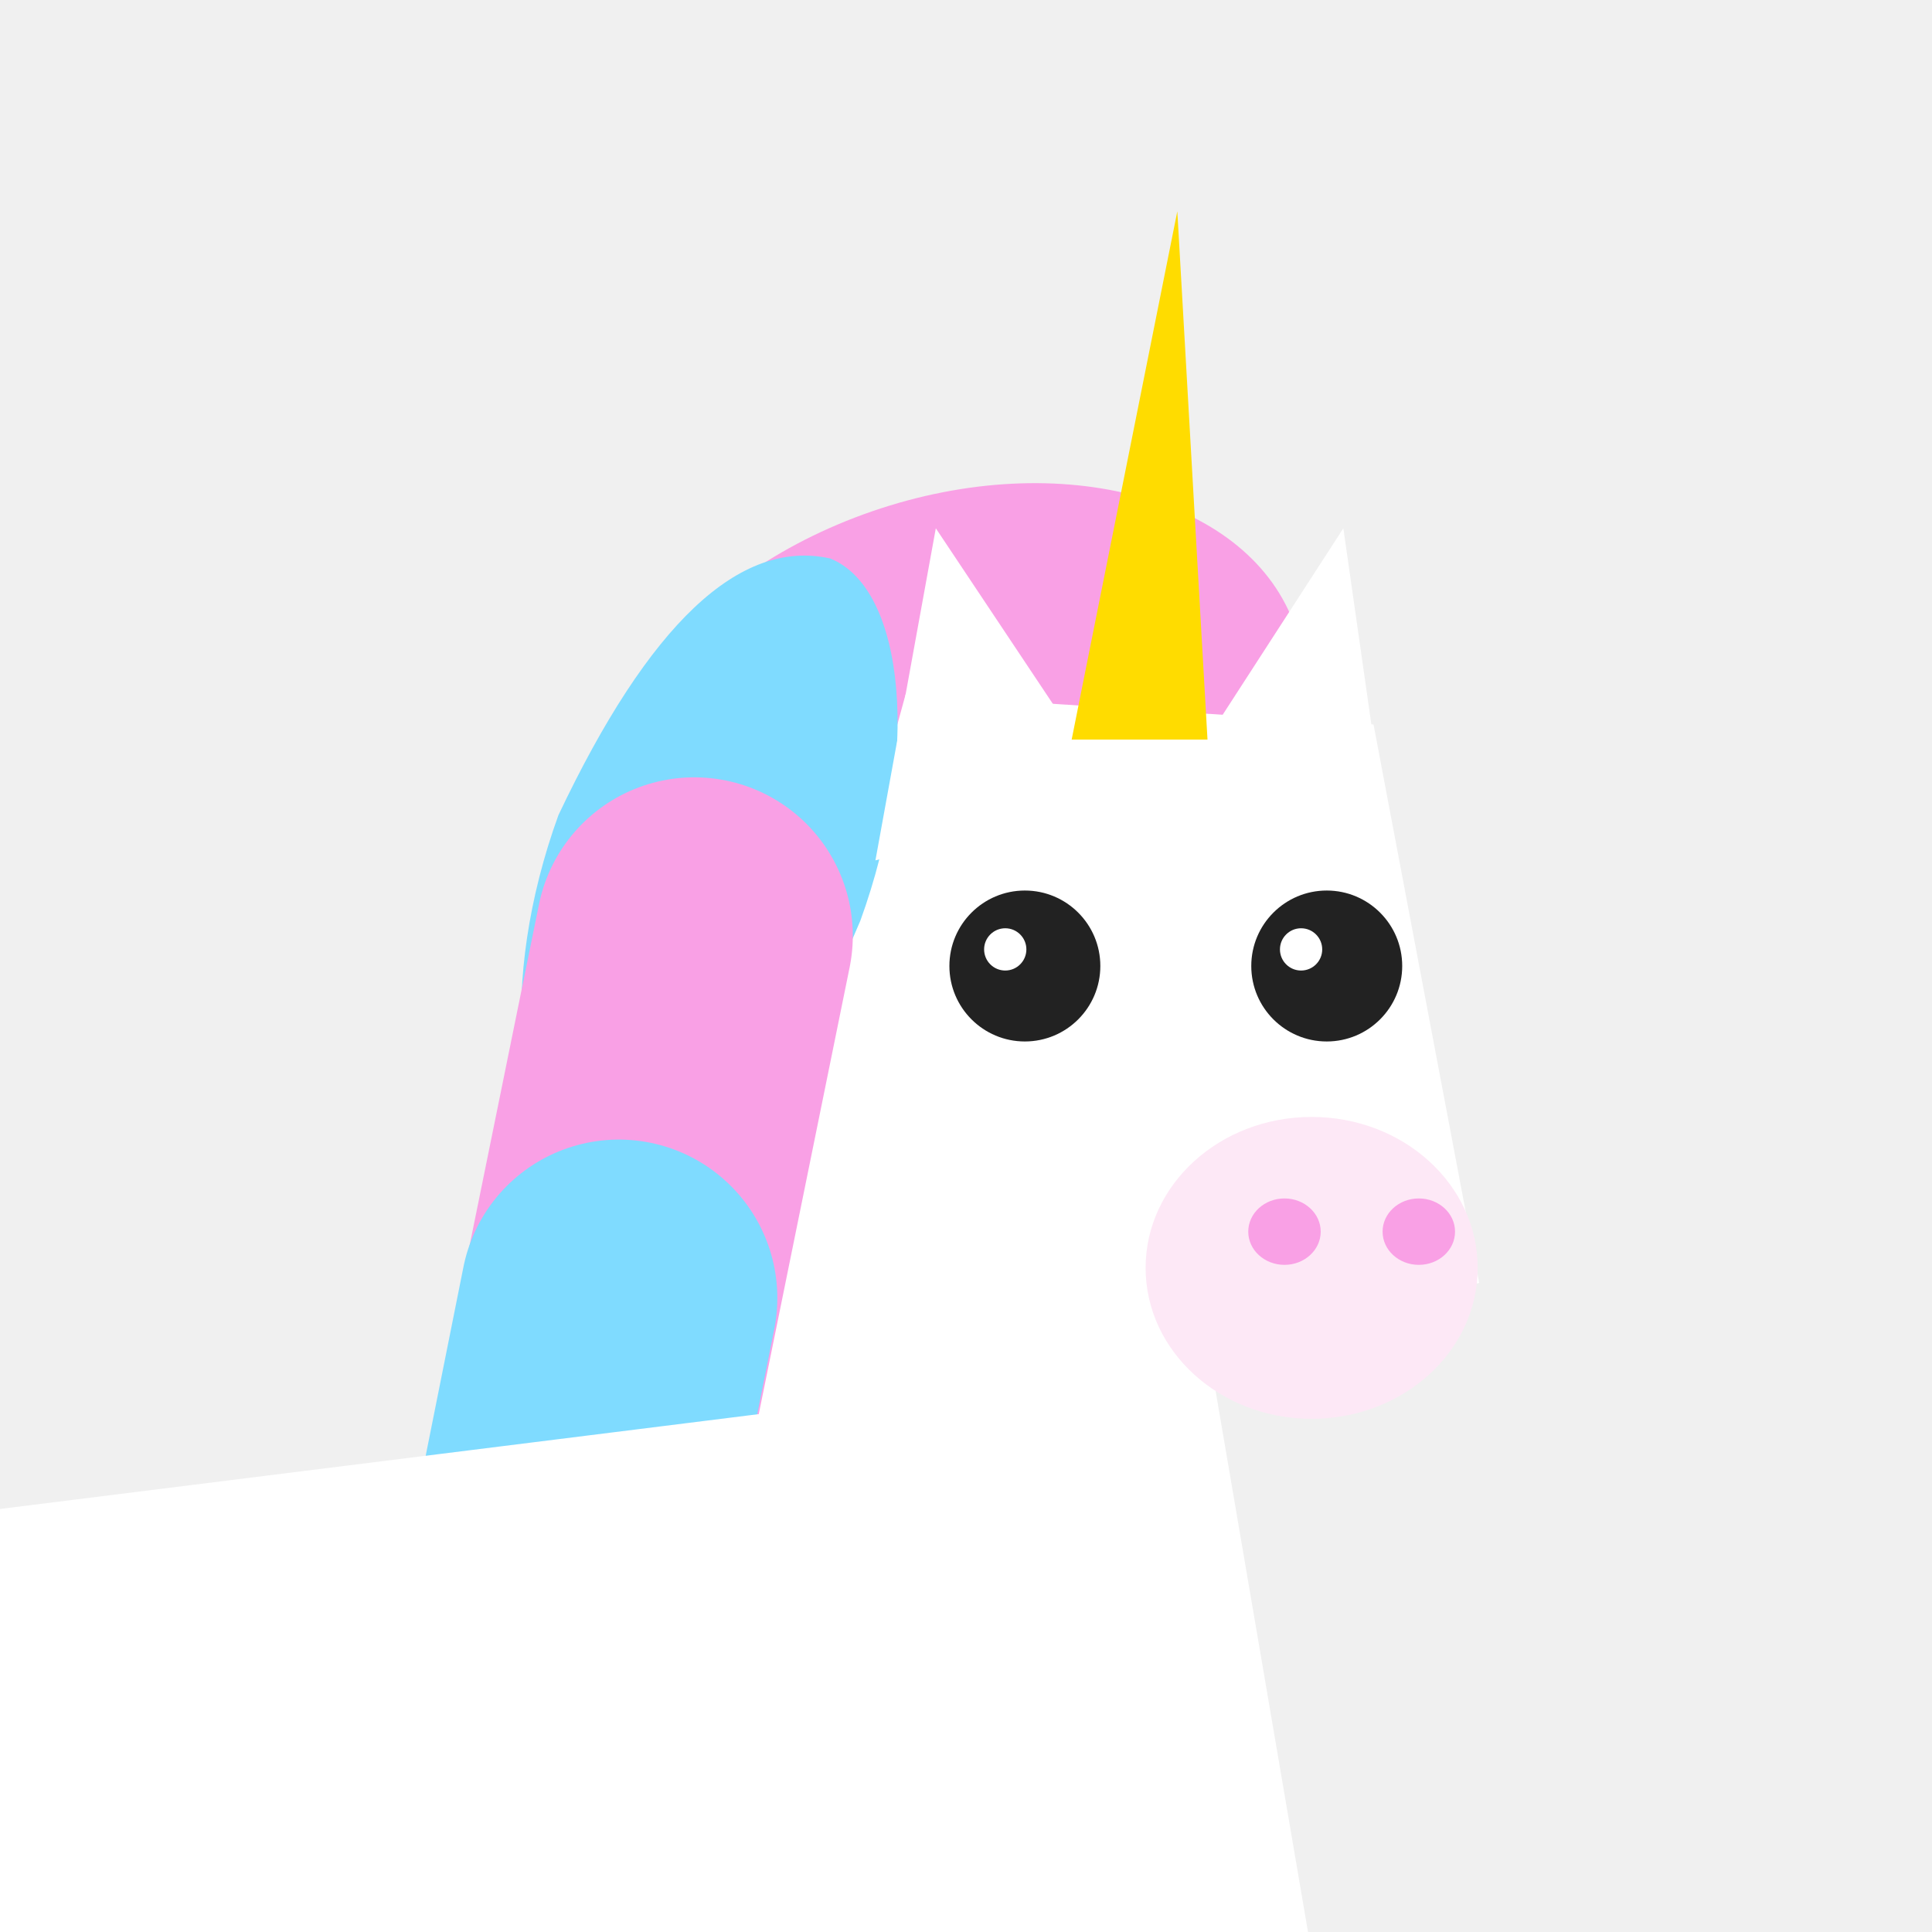
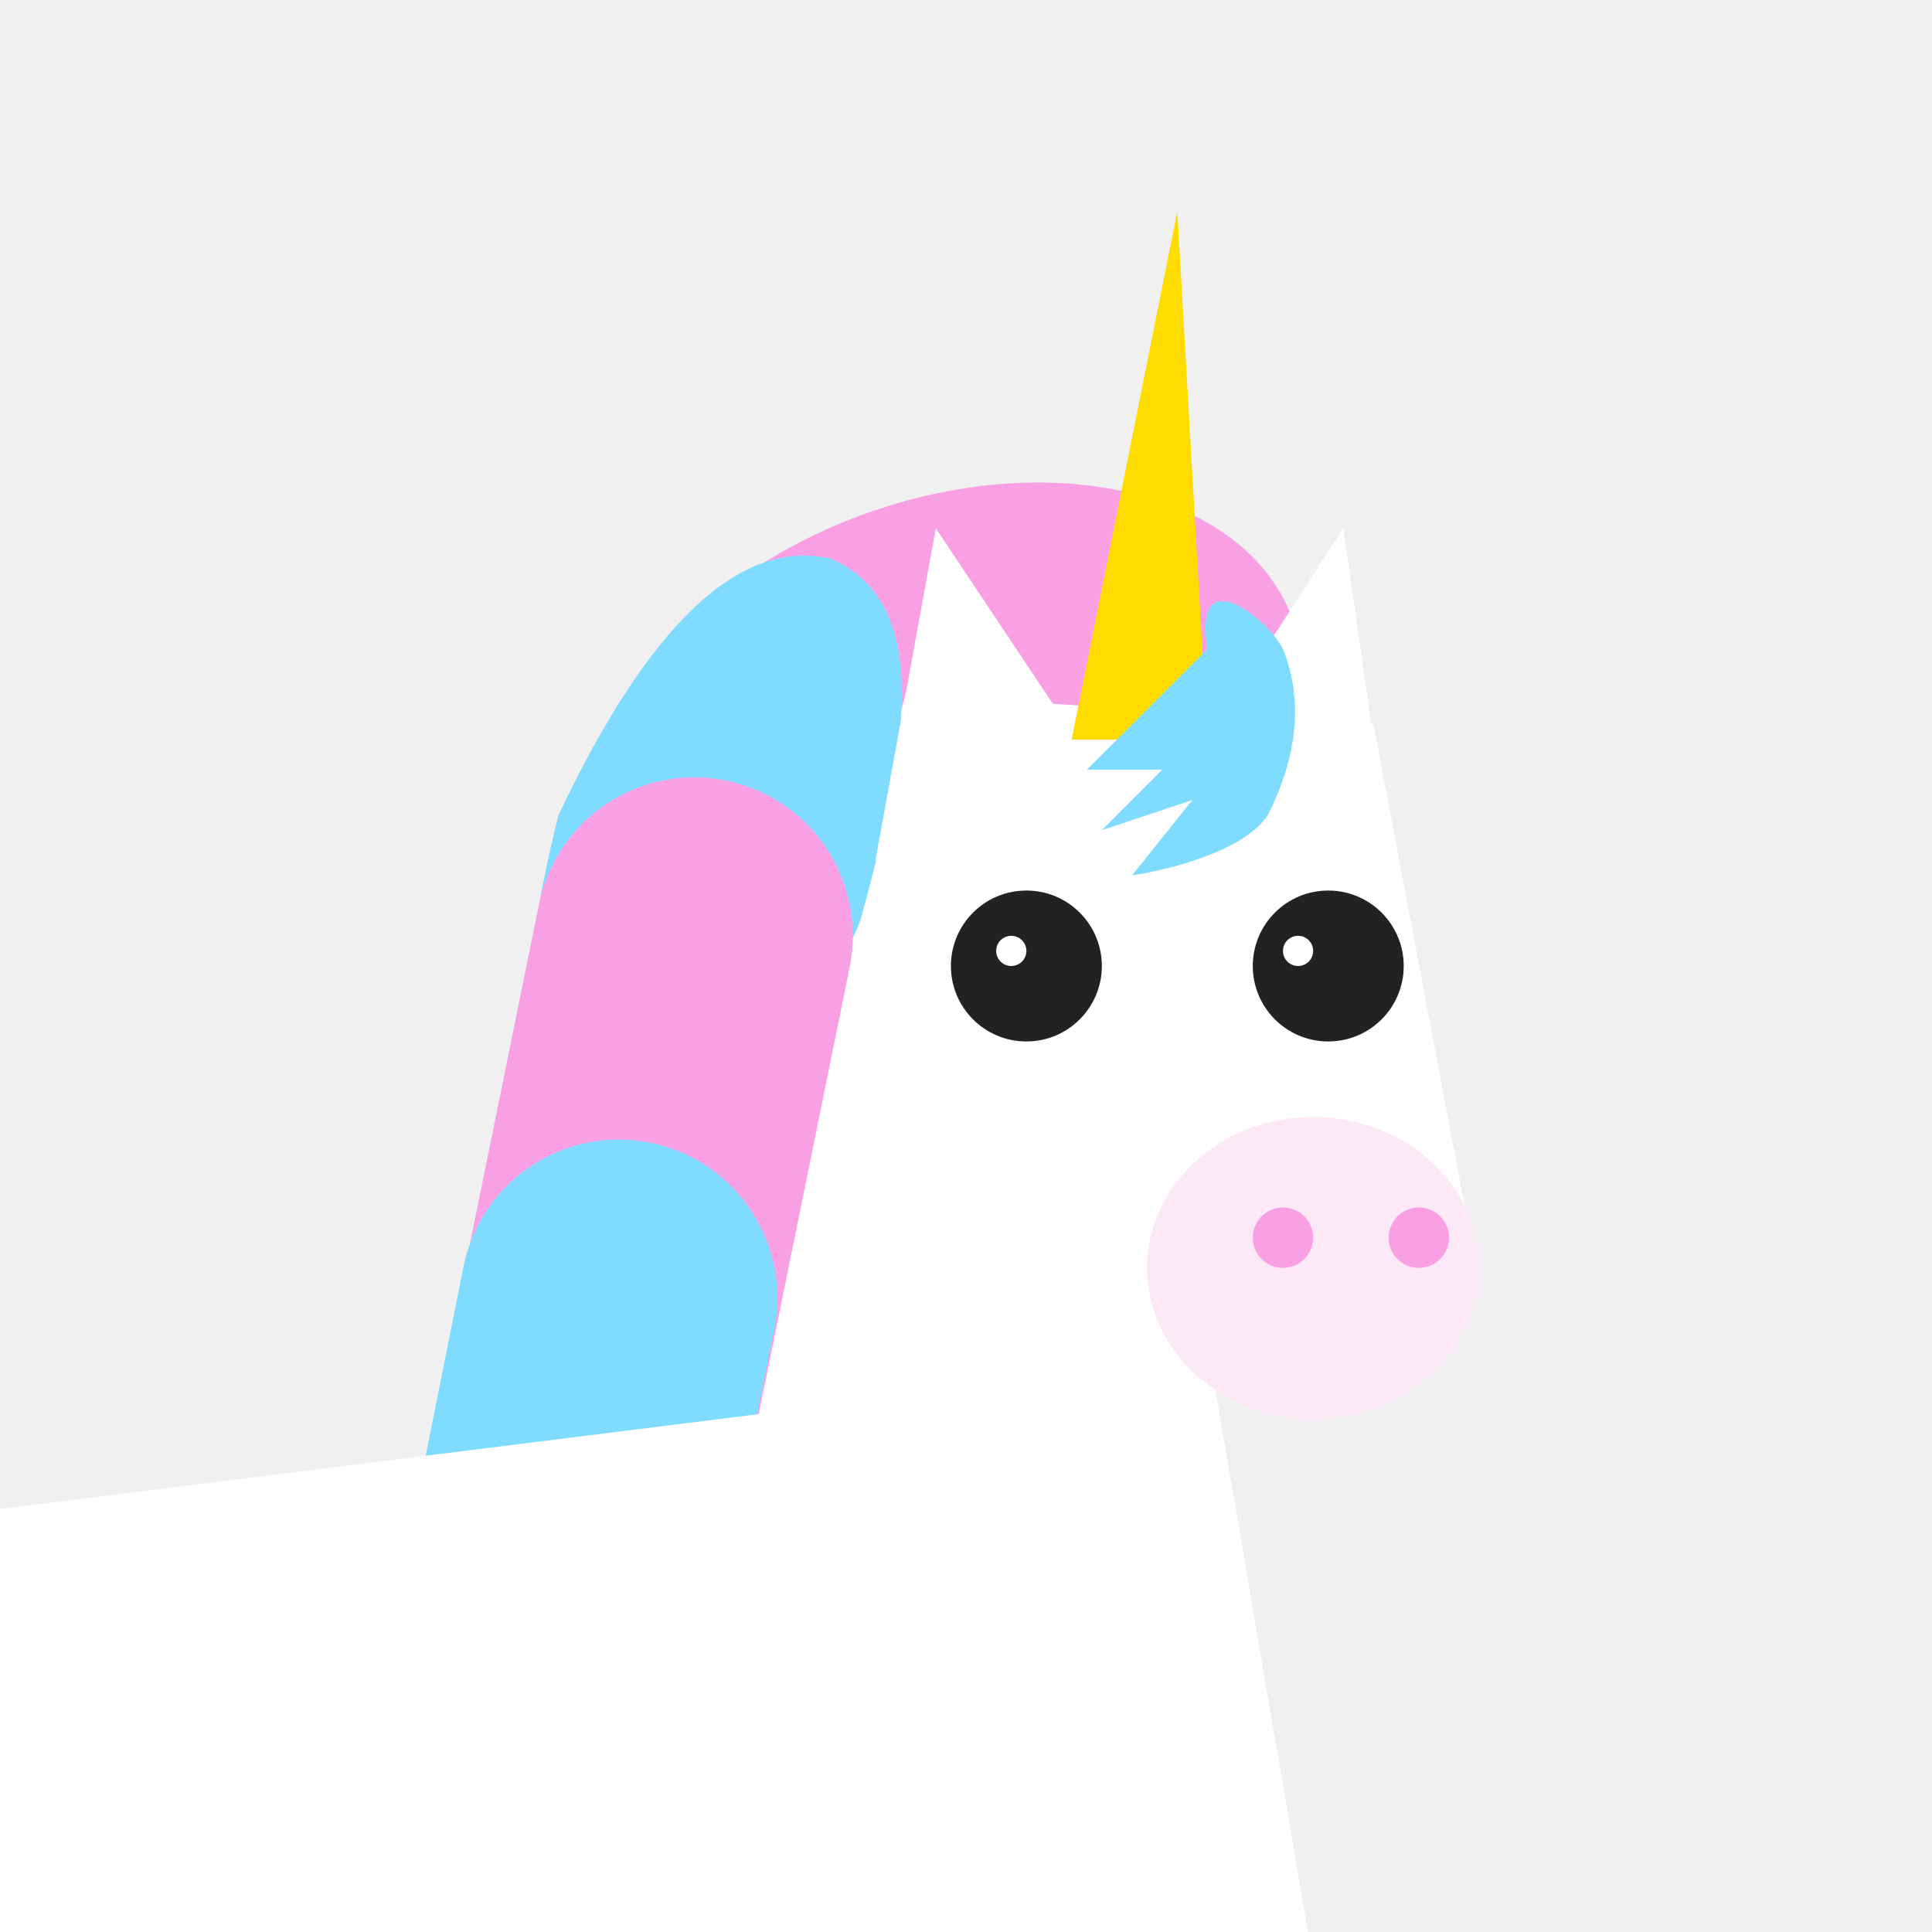
- <svg xmlns="http://www.w3.org/2000/svg" viewBox="0 0 128 128">
-   <ellipse cx="63" cy="49.4" fill="#f9a0e5" rx="24" ry="16.4" transform="rotate(-19 63 49)" />
+ <svg viewBox="0 0 128 128">
+   <ellipse cx="63" cy="49" fill="#f9a0e5" rx="24" ry="16" transform="rotate(-19 63 49)" />
  <path fill="#fff" d="m37 130 23-84 31 2 7 37-18 4 7 41z" />
-   <path fill="#7fdbff" d="M39 78c-5-2-6-13-2-24q9-19 18-17c5 2 6 13 2 24q-8 19-18 17" />
+   <path fill="#7fdbff" d="M39 78q-7-4-2-24 9-19 18-17c7 3 5 13 2 24q-8 19-18 17" />
  <path fill="#fff" d="m58 57 4-22 12 18zm20-5 11-17 3 21z" />
-   <circle cx="67.9" cy="64" r="5" fill="#222" />
-   <circle cx="87.9" cy="64" r="5" fill="#222" />
-   <ellipse cx="86.9" cy="84" fill="#fde8f6" rx="11" ry="10" />
+   <circle cx="68" cy="64" r="5" fill="#222" />
+   <circle cx="88" cy="64" r="5" fill="#222" />
+   <ellipse cx="87" cy="84" fill="#fde8f6" rx="11" ry="10" />
  <path fill="#ffdc00" d="m71 49 7-35 2 35z" />
-   <circle cx="66.6" cy="62.9" r="1.4" fill="#fff" />
-   <circle cx="86.2" cy="62.9" r="1.4" fill="#fff" />
-   <ellipse cx="85.1" cy="81.6" fill="#f9a0e5" rx="2.4" ry="2.2" />
-   <ellipse cx="94" cy="81.6" fill="#f9a0e5" rx="2.4" ry="2.2" />
+   <circle cx="67" cy="63" r="1" fill="#fff" />
+   <circle cx="86" cy="63" r="1" fill="#fff" />
+   <ellipse cx="85" cy="82" fill="#f9a0e5" rx="2" ry="2" />
+   <ellipse cx="94" cy="82" fill="#f9a0e5" rx="2" ry="2" />
  <g fill="none" stroke-linecap="round" stroke-width="21">
    <path stroke="#f9a0e5" d="m46 62-12 59" />
    <path stroke="#7fdbff" d="m41 86-12 60" />
  </g>
  <path fill="none" stroke="#fff" stroke-linecap="round" stroke-width="39" d="m61 112-64 8" />
+   <path fill="#7fdbff" d="m80 43-8 8h5l-4 4 6-2-4 5s7-1 9-4q3-6 1-11c-1-2-6-6-5 0" />
</svg>
